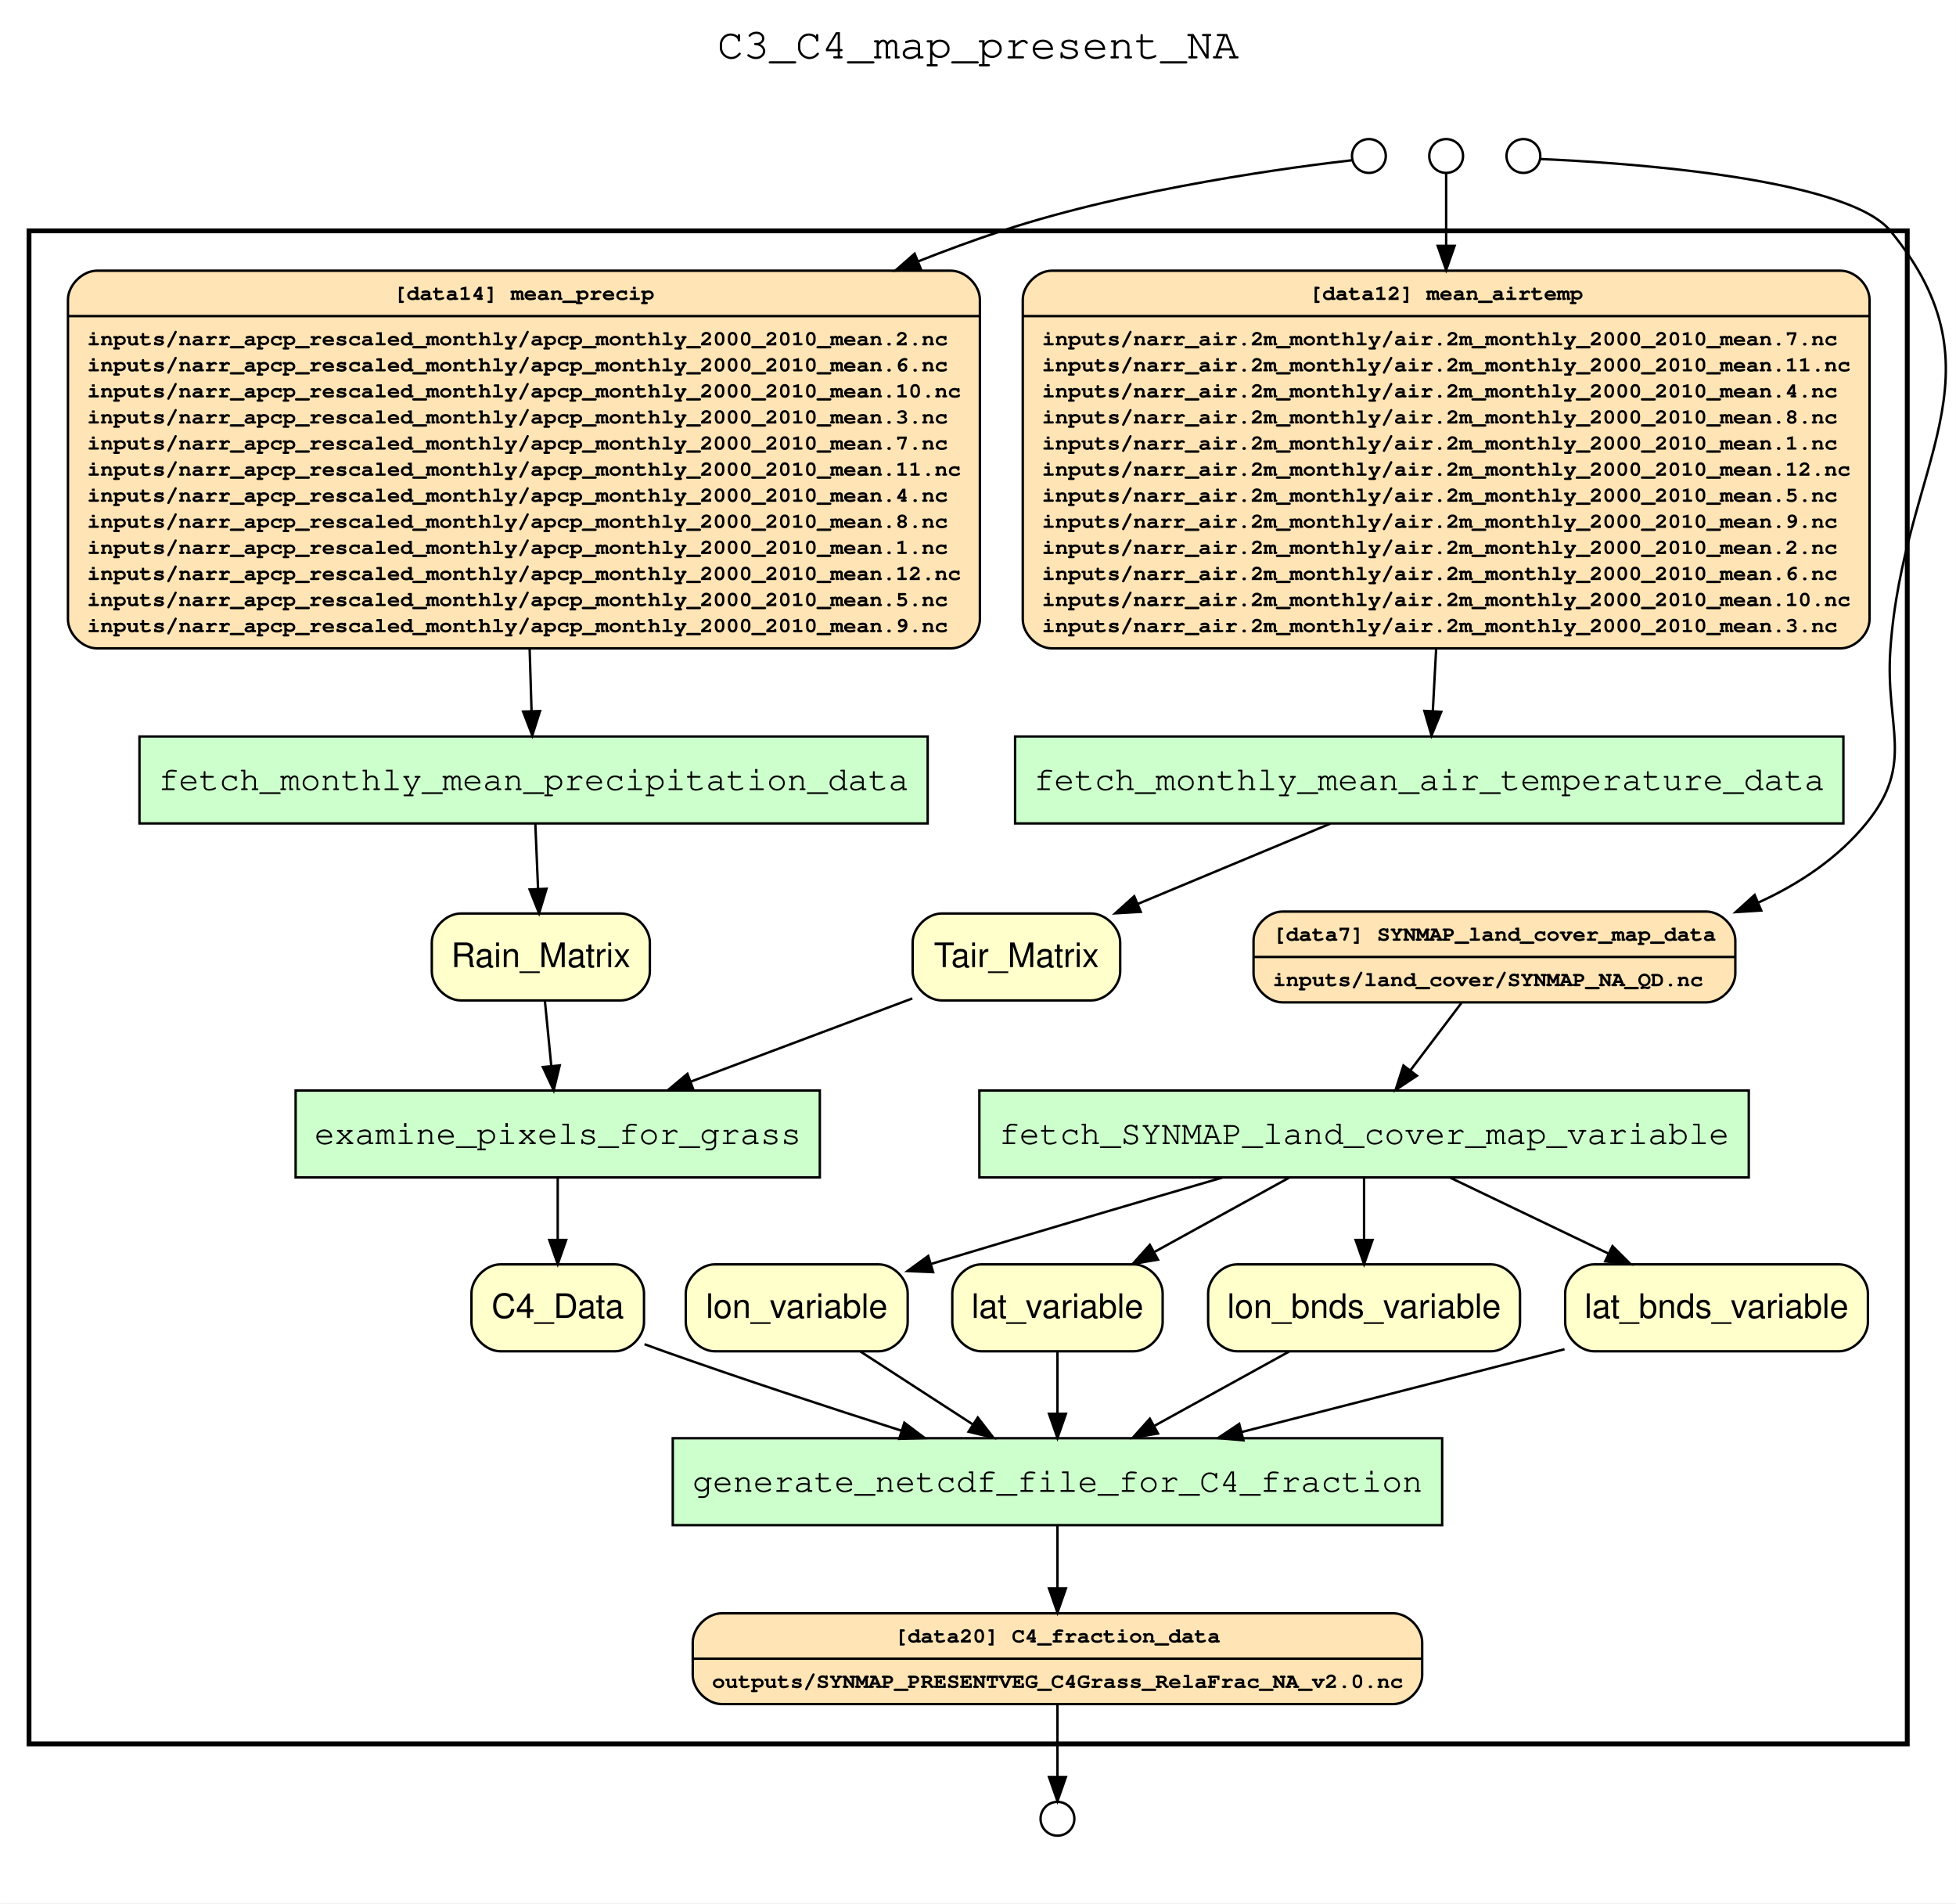
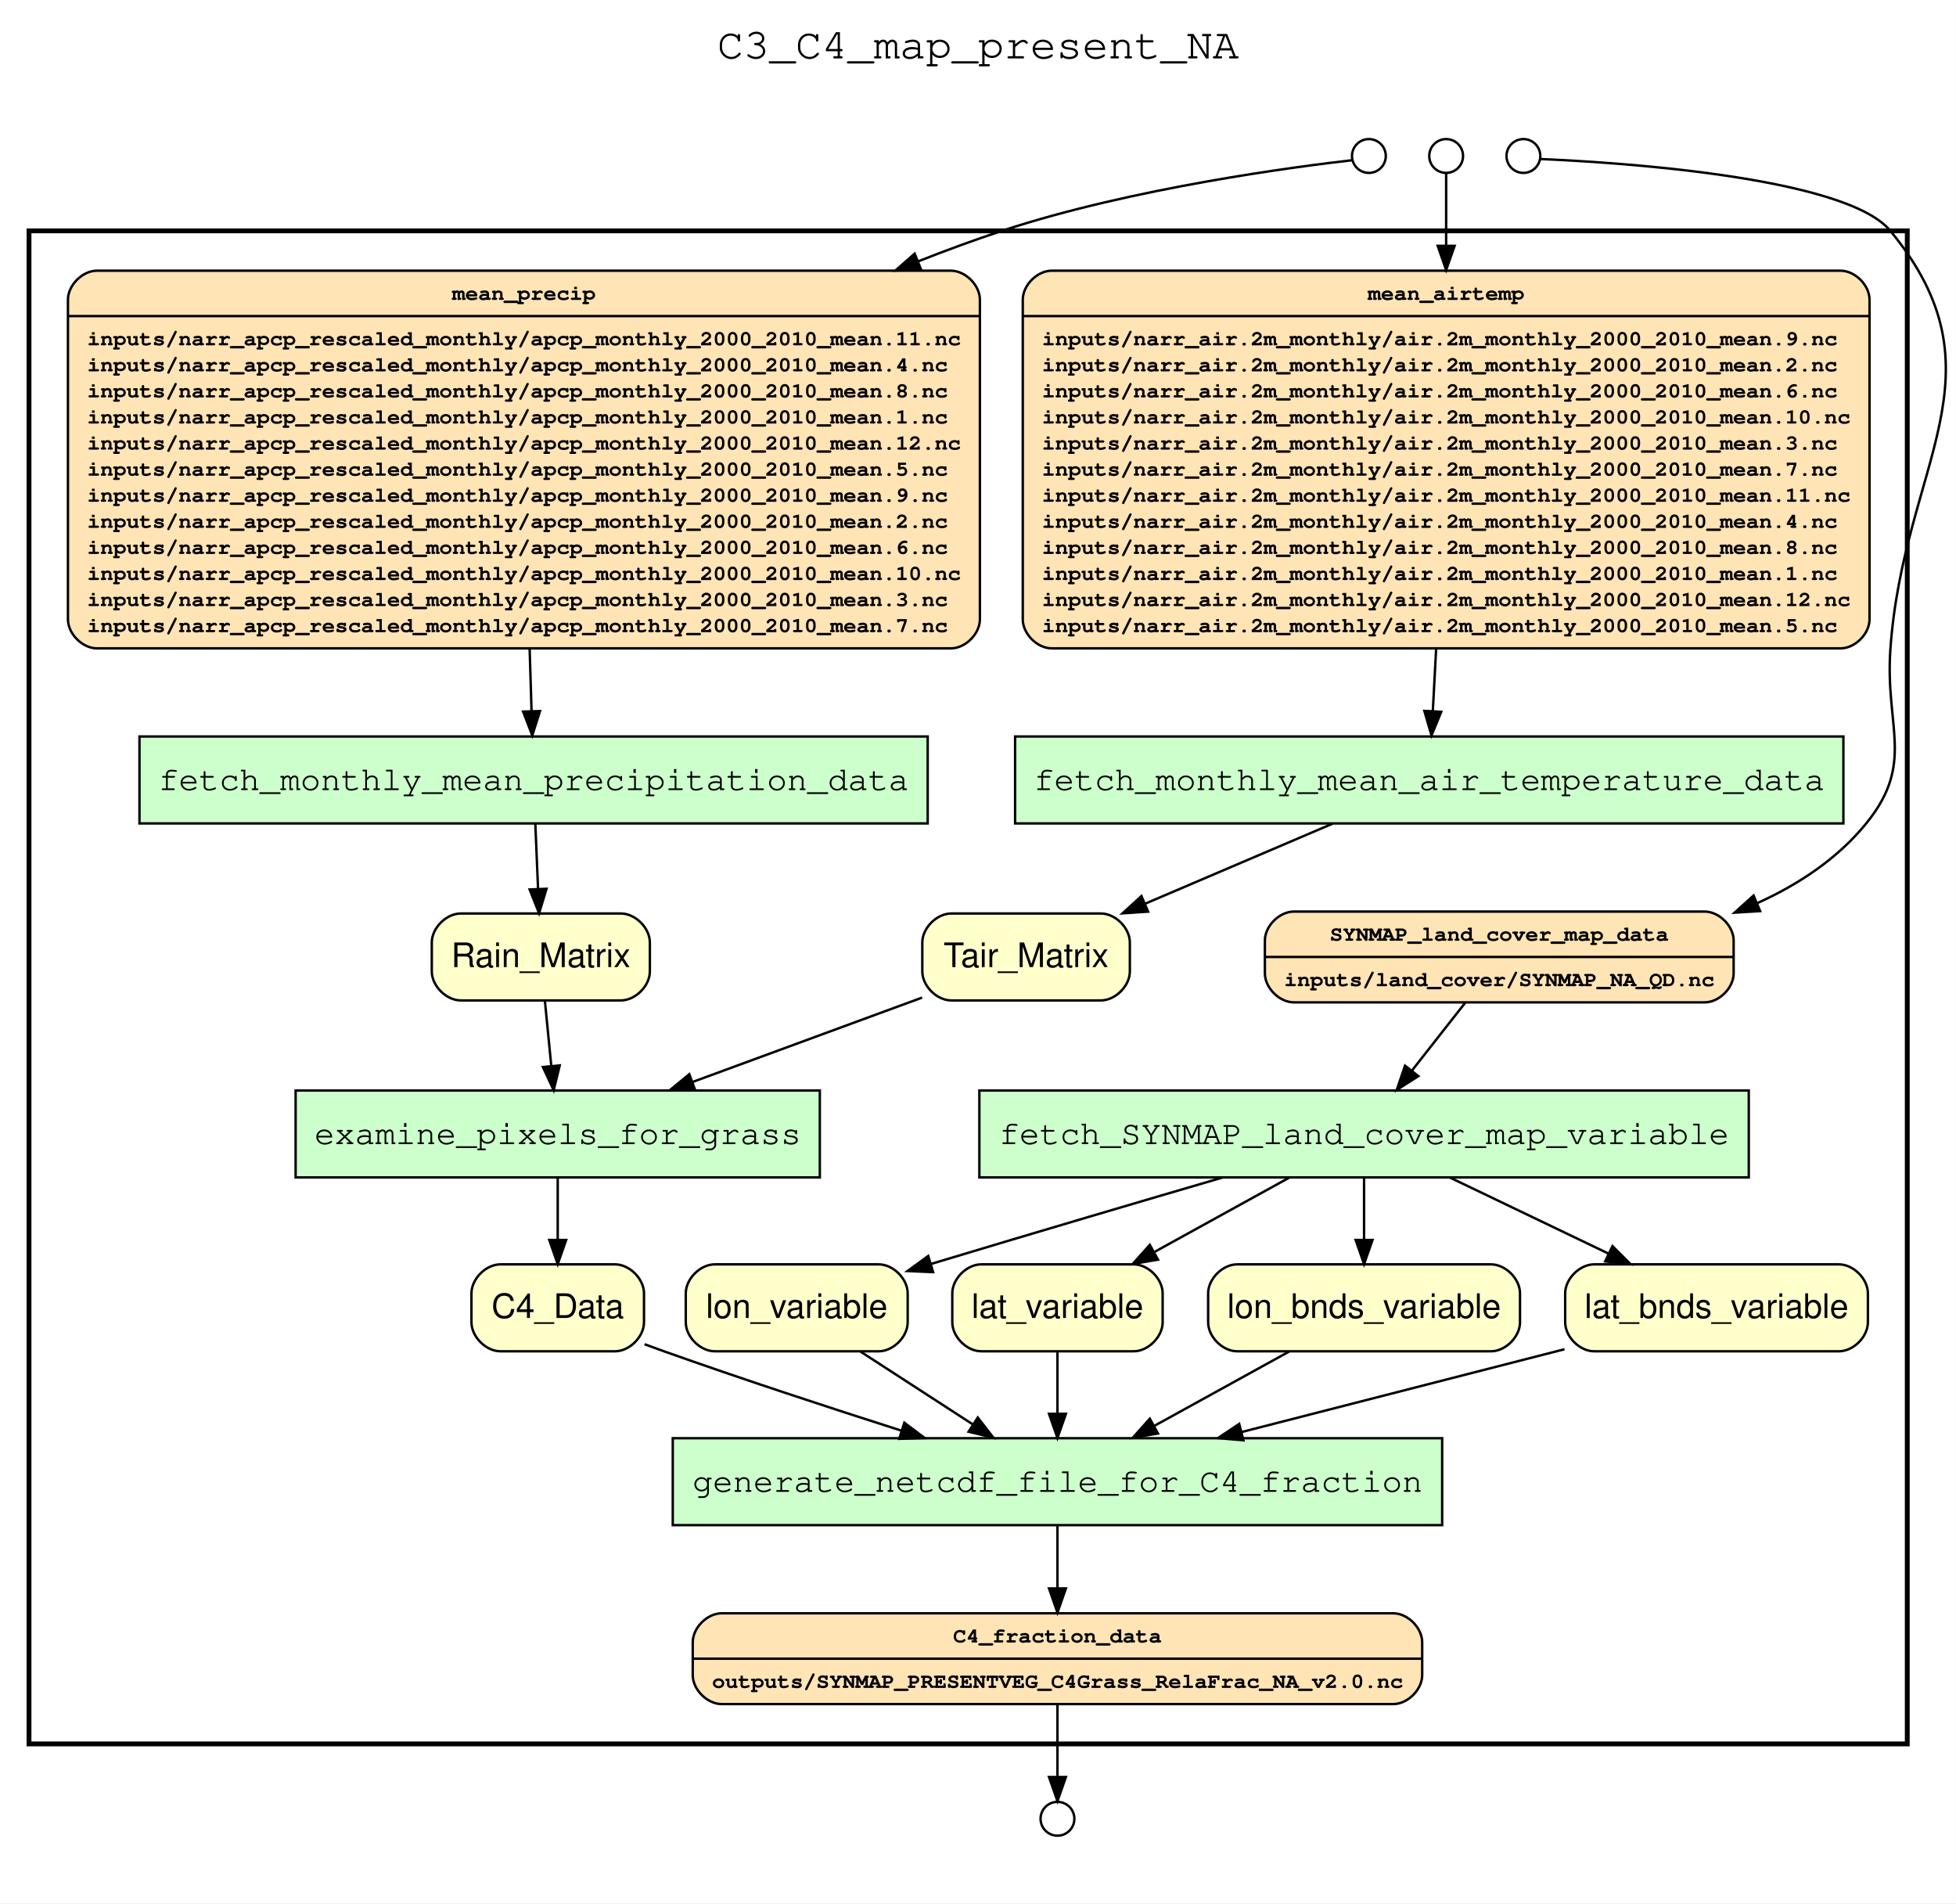
<svg xmlns="http://www.w3.org/2000/svg" width="810pt" height="788pt" viewBox="0.00 0.00 810.17 788.20">
  <g id="graph0" class="graph" transform="scale(1 1) rotate(0) translate(4 784.2)">
    <polygon fill="white" stroke="none" points="-4,4 -4,-784.2 806.166,-784.2 806.166,4 -4,4" />
    <text text-anchor="middle" x="401.083" y="-760" font-family="Courier,monospace" font-size="18.00">C3_C4_map_present_NA</text>
    <g id="clust1" class="cluster">
      <polygon fill="none" stroke="black" stroke-width="2" points="8,-62 8,-688.6 786,-688.6 786,-62 8,-62" />
    </g>
    <g id="clust2" class="cluster">
      <polygon fill="none" stroke="white" stroke-width="2" points="16,-70 16,-680.6 778,-680.6 778,-70 16,-70" />
    </g>
    <g id="clust3" class="cluster">
      <polygon fill="none" stroke="white" stroke-width="2" points="540,-696.6 540,-742.6 650,-742.6 650,-696.6 540,-696.6" />
    </g>
    <g id="clust4" class="cluster">
      <polygon fill="none" stroke="white" stroke-width="2" points="548,-704.6 548,-734.6 642,-734.6 642,-704.6 548,-704.6" />
    </g>
    <g id="clust5" class="cluster">
      <polygon fill="none" stroke="white" stroke-width="2" points="411,-8 411,-54 457,-54 457,-8 411,-8" />
    </g>
    <g id="clust6" class="cluster">
      <polygon fill="none" stroke="white" stroke-width="2" points="419,-16 419,-46 449,-46 449,-16 419,-16" />
    </g>
    <g id="node1" class="node">
      <polygon fill="#ccffcc" stroke="black" points="335.567,-332.6 118.433,-332.6 118.433,-296.6 335.567,-296.6 335.567,-332.6" />
      <text text-anchor="middle" x="227" y="-310.4" font-family="Courier,monospace" font-size="14.00">examine_pixels_for_grass</text>
    </g>
    <g id="node12" class="node">
      <path fill="#ffffcc" stroke="black" d="M250.735,-260.6C250.735,-260.6 203.265,-260.6 203.265,-260.6 197.265,-260.6 191.265,-254.6 191.265,-248.6 191.265,-248.6 191.265,-236.6 191.265,-236.6 191.265,-230.6 197.265,-224.6 203.265,-224.6 203.265,-224.6 250.735,-224.6 250.735,-224.6 256.735,-224.6 262.735,-230.6 262.735,-236.6 262.735,-236.6 262.735,-248.6 262.735,-248.6 262.735,-254.6 256.735,-260.6 250.735,-260.6" />
      <text text-anchor="middle" x="227" y="-238.4" font-family="Helvetica,sans-Serif" font-size="14.00">C4_Data</text>
    </g>
    <g id="edge17" class="edge">
      <path fill="none" stroke="black" d="M227,-296.297C227,-288.583 227,-279.312 227,-270.712" />
      <polygon fill="black" stroke="black" points="230.5,-270.704 227,-260.704 223.5,-270.704 230.5,-270.704" />
    </g>
    <g id="node2" class="node">
      <polygon fill="#ccffcc" stroke="black" points="720.35,-332.6 401.65,-332.6 401.65,-296.6 720.35,-296.6 720.35,-332.6" />
      <text text-anchor="middle" x="561" y="-310.4" font-family="Courier,monospace" font-size="14.00">fetch_SYNMAP_land_cover_map_variable</text>
    </g>
    <g id="node6" class="node">
      <path fill="#ffffcc" stroke="black" d="M359.96,-260.6C359.96,-260.6 292.04,-260.6 292.04,-260.6 286.04,-260.6 280.04,-254.6 280.04,-248.6 280.04,-248.6 280.04,-236.6 280.04,-236.6 280.04,-230.6 286.04,-224.6 292.04,-224.6 292.04,-224.6 359.96,-224.6 359.96,-224.6 365.96,-224.6 371.96,-230.6 371.96,-236.6 371.96,-236.6 371.96,-248.6 371.96,-248.6 371.96,-254.6 365.96,-260.6 359.96,-260.6" />
      <text text-anchor="middle" x="326" y="-238.4" font-family="Helvetica,sans-Serif" font-size="14.00">lon_variable</text>
    </g>
    <g id="edge11" class="edge">
      <path fill="none" stroke="black" d="M502.167,-296.493C469.312,-286.89 427.397,-274.556 381.707,-260.796" />
      <polygon fill="black" stroke="black" points="382.487,-257.375 371.902,-257.838 380.465,-264.077 382.487,-257.375" />
    </g>
    <g id="node7" class="node">
      <path fill="#ffffcc" stroke="black" d="M465.568,-260.6C465.568,-260.6 402.432,-260.6 402.432,-260.6 396.432,-260.6 390.432,-254.6 390.432,-248.6 390.432,-248.6 390.432,-236.6 390.432,-236.6 390.432,-230.6 396.432,-224.6 402.432,-224.6 402.432,-224.6 465.568,-224.6 465.568,-224.6 471.568,-224.6 477.568,-230.6 477.568,-236.6 477.568,-236.6 477.568,-248.6 477.568,-248.6 477.568,-254.6 471.568,-260.6 465.568,-260.6" />
      <text text-anchor="middle" x="434" y="-238.4" font-family="Helvetica,sans-Serif" font-size="14.00">lat_variable</text>
    </g>
    <g id="edge12" class="edge">
      <path fill="none" stroke="black" d="M529.932,-296.476C513.173,-287.239 492.294,-275.731 474.298,-265.812" />
      <polygon fill="black" stroke="black" points="475.634,-262.552 465.187,-260.79 472.255,-268.682 475.634,-262.552" />
    </g>
    <g id="node8" class="node">
      <path fill="#ffffcc" stroke="black" d="M613.59,-260.6C613.59,-260.6 508.41,-260.6 508.41,-260.6 502.41,-260.6 496.41,-254.6 496.41,-248.6 496.41,-248.6 496.41,-236.6 496.41,-236.6 496.41,-230.6 502.41,-224.6 508.41,-224.6 508.41,-224.6 613.59,-224.6 613.59,-224.6 619.59,-224.6 625.59,-230.6 625.59,-236.6 625.59,-236.6 625.59,-248.6 625.59,-248.6 625.59,-254.6 619.59,-260.6 613.59,-260.6" />
      <text text-anchor="middle" x="561" y="-238.4" font-family="Helvetica,sans-Serif" font-size="14.00">lon_bnds_variable</text>
    </g>
    <g id="edge13" class="edge">
      <path fill="none" stroke="black" d="M561,-296.297C561,-288.583 561,-279.312 561,-270.712" />
      <polygon fill="black" stroke="black" points="564.5,-270.704 561,-260.704 557.5,-270.704 564.5,-270.704" />
    </g>
    <g id="node9" class="node">
      <path fill="#ffffcc" stroke="black" d="M757.697,-260.6C757.697,-260.6 656.303,-260.6 656.303,-260.6 650.303,-260.6 644.303,-254.6 644.303,-248.6 644.303,-248.6 644.303,-236.6 644.303,-236.6 644.303,-230.6 650.303,-224.6 656.303,-224.6 656.303,-224.6 757.697,-224.6 757.697,-224.6 763.697,-224.6 769.697,-230.6 769.697,-236.6 769.697,-236.6 769.697,-248.6 769.697,-248.6 769.697,-254.6 763.697,-260.6 757.697,-260.6" />
      <text text-anchor="middle" x="707" y="-238.4" font-family="Helvetica,sans-Serif" font-size="14.00">lat_bnds_variable</text>
    </g>
    <g id="edge14" class="edge">
      <path fill="none" stroke="black" d="M596.716,-296.476C616.497,-286.992 641.272,-275.113 662.326,-265.019" />
      <polygon fill="black" stroke="black" points="663.896,-268.148 671.4,-260.668 660.87,-261.836 663.896,-268.148" />
    </g>
    <g id="node3" class="node">
      <polygon fill="#ccffcc" stroke="black" points="380.248,-479.2 53.752,-479.2 53.752,-443.2 380.248,-443.2 380.248,-479.2" />
      <text text-anchor="middle" x="217" y="-457" font-family="Courier,monospace" font-size="14.00">fetch_monthly_mean_precipitation_data</text>
    </g>
    <g id="node11" class="node">
      <path fill="#ffffcc" stroke="black" d="M253.163,-405.9C253.163,-405.9 186.837,-405.9 186.837,-405.9 180.837,-405.9 174.837,-399.9 174.837,-393.9 174.837,-393.9 174.837,-381.9 174.837,-381.9 174.837,-375.9 180.837,-369.9 186.837,-369.9 186.837,-369.9 253.163,-369.9 253.163,-369.9 259.163,-369.9 265.163,-375.9 265.163,-381.9 265.163,-381.9 265.163,-393.9 265.163,-393.9 265.163,-399.9 259.163,-405.9 253.163,-405.9" />
      <text text-anchor="middle" x="220" y="-383.7" font-family="Helvetica,sans-Serif" font-size="14.00">Rain_Matrix</text>
    </g>
    <g id="edge16" class="edge">
      <path fill="none" stroke="black" d="M217.726,-442.94C218.065,-434.883 218.477,-425.1 218.856,-416.084" />
      <polygon fill="black" stroke="black" points="222.357,-416.139 219.28,-406.001 215.363,-415.845 222.357,-416.139" />
    </g>
    <g id="node4" class="node">
      <polygon fill="#ccffcc" stroke="black" points="759.546,-479.2 416.454,-479.2 416.454,-443.2 759.546,-443.2 759.546,-479.2" />
      <text text-anchor="middle" x="588" y="-457" font-family="Courier,monospace" font-size="14.00">fetch_monthly_mean_air_temperature_data</text>
    </g>
    <g id="node10" class="node">
-       <path fill="#ffffcc" stroke="black" d="M447.986,-405.9C447.986,-405.9 386.014,-405.9 386.014,-405.9 380.014,-405.9 374.014,-399.9 374.014,-393.9 374.014,-393.9 374.014,-381.9 374.014,-381.9 374.014,-375.9 380.014,-369.9 386.014,-369.9 386.014,-369.9 447.986,-369.9 447.986,-369.9 453.986,-369.9 459.986,-375.9 459.986,-381.9 459.986,-381.9 459.986,-393.9 459.986,-393.9 459.986,-399.9 453.986,-405.9 447.986,-405.9" />
-       <text text-anchor="middle" x="417" y="-383.7" font-family="Helvetica,sans-Serif" font-size="14.00">Tair_Matrix</text>
+       <path fill="#ffffcc" stroke="black" d="M451.986,-405.9C451.986,-405.9 390.014,-405.9 390.014,-405.9 384.014,-405.9 378.014,-399.9 378.014,-393.9 378.014,-393.9 378.014,-381.9 378.014,-381.9 378.014,-375.9 384.014,-369.9 390.014,-369.9 390.014,-369.9 451.986,-369.9 451.986,-369.9 457.986,-369.9 463.986,-375.9 463.986,-381.9 463.986,-381.9 463.986,-393.9 463.986,-393.9 463.986,-399.9 457.986,-405.9 451.986,-405.9" />
+       <text text-anchor="middle" x="421" y="-383.7" font-family="Helvetica,sans-Serif" font-size="14.00">Tair_Matrix</text>
    </g>
    <g id="edge15" class="edge">
-       <path fill="none" stroke="black" d="M547.041,-443.122C523.123,-433.149 492.752,-420.486 467.377,-409.905" />
-       <polygon fill="black" stroke="black" points="468.497,-406.58 457.921,-405.962 465.803,-413.041 468.497,-406.58" />
+       <path fill="none" stroke="black" d="M547.999,-443.122C524.64,-433.149 494.98,-420.486 470.199,-409.905" />
+       <polygon fill="black" stroke="black" points="471.535,-406.67 460.963,-405.962 468.786,-413.108 471.535,-406.67" />
    </g>
    <g id="node5" class="node">
      <polygon fill="#ccffcc" stroke="black" points="593.35,-188.6 274.65,-188.6 274.65,-152.6 593.35,-152.6 593.35,-188.6" />
      <text text-anchor="middle" x="434" y="-166.4" font-family="Courier,monospace" font-size="14.00">generate_netcdf_file_for_C4_fraction</text>
    </g>
    <g id="node16" class="node">
      <path fill="#ffe4b5" stroke="black" d="M294.924,-78.5C294.924,-78.5 573.076,-78.5 573.076,-78.5 579.076,-78.5 585.076,-84.5 585.076,-90.5 585.076,-90.5 585.076,-104.1 585.076,-104.1 585.076,-110.1 579.076,-116.1 573.076,-116.1 573.076,-116.1 294.924,-116.1 294.924,-116.1 288.924,-116.1 282.924,-110.1 282.924,-104.1 282.924,-104.1 282.924,-90.5 282.924,-90.5 282.924,-84.5 288.924,-78.5 294.924,-78.5" />
-       <text text-anchor="middle" x="434" y="-104" font-family="Courier,monospace" font-weight="bold" font-size="9.00">[data20] C4_fraction_data</text>
+       <text text-anchor="middle" x="434" y="-104" font-family="Courier,monospace" font-weight="bold" font-size="9.00">C4_fraction_data</text>
      <polyline fill="none" stroke="black" points="282.924,-97.3 585.076,-97.3 " />
      <text text-anchor="start" x="290.924" y="-85.2" font-family="Courier,monospace" font-weight="bold" font-size="9.00">outputs/SYNMAP_PRESENTVEG_C4Grass_RelaFrac_NA_v2.0.nc</text>
    </g>
    <g id="edge18" class="edge">
      <path fill="none" stroke="black" d="M434,-152.34C434,-144.605 434,-135.279 434,-126.568" />
      <polygon fill="black" stroke="black" points="437.5,-126.396 434,-116.396 430.5,-126.396 437.5,-126.396" />
    </g>
-     <g id="edge6" class="edge">
+     <g id="edge7" class="edge">
      <path fill="none" stroke="black" d="M352.42,-224.476C366.41,-215.408 383.776,-204.152 398.886,-194.359" />
      <polygon fill="black" stroke="black" points="400.991,-197.166 407.479,-188.79 397.183,-191.292 400.991,-197.166" />
    </g>
-     <g id="edge8" class="edge">
+     <g id="edge9" class="edge">
      <path fill="none" stroke="black" d="M434,-224.297C434,-216.583 434,-207.312 434,-198.712" />
      <polygon fill="black" stroke="black" points="437.5,-198.704 434,-188.704 430.5,-198.704 437.5,-198.704" />
    </g>
-     <g id="edge10" class="edge">
+     <g id="edge1" class="edge">
      <path fill="none" stroke="black" d="M529.932,-224.476C513.173,-215.239 492.294,-203.731 474.298,-193.812" />
      <polygon fill="black" stroke="black" points="475.634,-190.552 465.187,-188.79 472.255,-196.682 475.634,-190.552" />
    </g>
-     <g id="edge2" class="edge">
+     <g id="edge3" class="edge">
      <path fill="none" stroke="black" d="M644.026,-225.453C604.227,-215.248 552.543,-201.996 510.406,-191.191" />
      <polygon fill="black" stroke="black" points="511.022,-187.736 500.466,-188.643 509.284,-194.517 511.022,-187.736" />
    </g>
-     <g id="edge3" class="edge">
-       <path fill="none" stroke="black" d="M373.886,-370.721C346.736,-360.533 311.431,-347.284 282.238,-336.329" />
-       <polygon fill="black" stroke="black" points="283.185,-332.946 272.593,-332.709 280.726,-339.5 283.185,-332.946" />
-     </g>
-     <g id="edge5" class="edge">
+     <g id="edge4" class="edge">
+       <path fill="none" stroke="black" d="M377.945,-371.076C349.943,-360.785 313.146,-347.261 282.894,-336.143" />
+       <polygon fill="black" stroke="black" points="283.915,-332.789 273.321,-332.624 281.5,-339.359 283.915,-332.789" />
+     </g>
+     <g id="edge6" class="edge">
      <path fill="none" stroke="black" d="M221.695,-369.64C222.486,-361.583 223.446,-351.8 224.331,-342.784" />
      <polygon fill="black" stroke="black" points="227.827,-342.995 225.321,-332.701 220.861,-342.311 227.827,-342.995" />
    </g>
-     <g id="edge1" class="edge">
+     <g id="edge2" class="edge">
      <path fill="none" stroke="black" d="M262.959,-227.524C265.674,-226.517 268.376,-225.533 271,-224.6 303.258,-213.134 339.442,-201.269 369.51,-191.68" />
      <polygon fill="black" stroke="black" points="370.574,-195.015 379.044,-188.65 368.454,-188.343 370.574,-195.015" />
    </g>
    <g id="node13" class="node">
-       <path fill="#ffe4b5" stroke="black" d="M527.215,-369.1C527.215,-369.1 702.785,-369.1 702.785,-369.1 708.785,-369.1 714.785,-375.1 714.785,-381.1 714.785,-381.1 714.785,-394.7 714.785,-394.7 714.785,-400.7 708.785,-406.7 702.785,-406.7 702.785,-406.7 527.215,-406.7 527.215,-406.7 521.215,-406.7 515.215,-400.7 515.215,-394.7 515.215,-394.7 515.215,-381.1 515.215,-381.1 515.215,-375.1 521.215,-369.1 527.215,-369.1" />
-       <text text-anchor="middle" x="615" y="-394.6" font-family="Courier,monospace" font-weight="bold" font-size="9.00">[data7] SYNMAP_land_cover_map_data</text>
-       <polyline fill="none" stroke="black" points="515.215,-387.9 714.785,-387.9 " />
-       <text text-anchor="start" x="523.215" y="-375.8" font-family="Courier,monospace" font-weight="bold" font-size="9.00">inputs/land_cover/SYNMAP_NA_QD.nc</text>
-     </g>
-     <g id="edge4" class="edge">
-       <path fill="none" stroke="black" d="M601.374,-368.908C594.963,-360.443 587.206,-350.201 580.212,-340.967" />
-       <polygon fill="black" stroke="black" points="582.891,-338.707 574.063,-332.848 577.311,-342.933 582.891,-338.707" />
+       <path fill="#ffe4b5" stroke="black" d="M531.915,-369.1C531.915,-369.1 702.085,-369.1 702.085,-369.1 708.085,-369.1 714.085,-375.1 714.085,-381.1 714.085,-381.1 714.085,-394.7 714.085,-394.7 714.085,-400.7 708.085,-406.7 702.085,-406.7 702.085,-406.7 531.915,-406.7 531.915,-406.7 525.915,-406.7 519.915,-400.7 519.915,-394.7 519.915,-394.7 519.915,-381.1 519.915,-381.1 519.915,-375.1 525.915,-369.1 531.915,-369.1" />
+       <text text-anchor="middle" x="617" y="-394.6" font-family="Courier,monospace" font-weight="bold" font-size="9.00">SYNMAP_land_cover_map_data</text>
+       <polyline fill="none" stroke="black" points="519.915,-387.9 714.085,-387.9 " />
+       <text text-anchor="start" x="527.915" y="-375.8" font-family="Courier,monospace" font-weight="bold" font-size="9.00">inputs/land_cover/SYNMAP_NA_QD.nc</text>
+     </g>
+     <g id="edge5" class="edge">
+       <path fill="none" stroke="black" d="M602.869,-368.908C596.22,-360.443 588.176,-350.201 580.923,-340.967" />
+       <polygon fill="black" stroke="black" points="583.476,-338.551 574.547,-332.848 577.971,-342.875 583.476,-338.551" />
    </g>
    <g id="node14" class="node">
      <path fill="#ffe4b5" stroke="black" d="M431.628,-515.7C431.628,-515.7 758.372,-515.7 758.372,-515.7 764.372,-515.7 770.372,-521.7 770.372,-527.7 770.372,-527.7 770.372,-660.1 770.372,-660.1 770.372,-666.1 764.372,-672.1 758.372,-672.1 758.372,-672.1 431.628,-672.1 431.628,-672.1 425.628,-672.1 419.628,-666.1 419.628,-660.1 419.628,-660.1 419.628,-527.7 419.628,-527.7 419.628,-521.7 425.628,-515.7 431.628,-515.7" />
-       <text text-anchor="middle" x="595" y="-660" font-family="Courier,monospace" font-weight="bold" font-size="9.00">[data12] mean_airtemp</text>
+       <text text-anchor="middle" x="595" y="-660" font-family="Courier,monospace" font-weight="bold" font-size="9.00">mean_airtemp</text>
      <polyline fill="none" stroke="black" points="419.628,-653.3 770.372,-653.3 " />
-       <text text-anchor="start" x="427.628" y="-641.2" font-family="Courier,monospace" font-weight="bold" font-size="9.00">inputs/narr_air.2m_monthly/air.2m_monthly_2000_2010_mean.7.nc</text>
-       <text text-anchor="start" x="427.628" y="-630.4" font-family="Courier,monospace" font-weight="bold" font-size="9.00">inputs/narr_air.2m_monthly/air.2m_monthly_2000_2010_mean.11.nc</text>
-       <text text-anchor="start" x="427.628" y="-619.6" font-family="Courier,monospace" font-weight="bold" font-size="9.00">inputs/narr_air.2m_monthly/air.2m_monthly_2000_2010_mean.4.nc</text>
-       <text text-anchor="start" x="427.628" y="-608.8" font-family="Courier,monospace" font-weight="bold" font-size="9.00">inputs/narr_air.2m_monthly/air.2m_monthly_2000_2010_mean.8.nc</text>
-       <text text-anchor="start" x="427.628" y="-598" font-family="Courier,monospace" font-weight="bold" font-size="9.00">inputs/narr_air.2m_monthly/air.2m_monthly_2000_2010_mean.1.nc</text>
-       <text text-anchor="start" x="427.628" y="-587.2" font-family="Courier,monospace" font-weight="bold" font-size="9.00">inputs/narr_air.2m_monthly/air.2m_monthly_2000_2010_mean.12.nc</text>
-       <text text-anchor="start" x="427.628" y="-576.4" font-family="Courier,monospace" font-weight="bold" font-size="9.00">inputs/narr_air.2m_monthly/air.2m_monthly_2000_2010_mean.5.nc</text>
-       <text text-anchor="start" x="427.628" y="-565.6" font-family="Courier,monospace" font-weight="bold" font-size="9.00">inputs/narr_air.2m_monthly/air.2m_monthly_2000_2010_mean.9.nc</text>
-       <text text-anchor="start" x="427.628" y="-554.8" font-family="Courier,monospace" font-weight="bold" font-size="9.00">inputs/narr_air.2m_monthly/air.2m_monthly_2000_2010_mean.2.nc</text>
-       <text text-anchor="start" x="427.628" y="-544" font-family="Courier,monospace" font-weight="bold" font-size="9.00">inputs/narr_air.2m_monthly/air.2m_monthly_2000_2010_mean.6.nc</text>
-       <text text-anchor="start" x="427.628" y="-533.2" font-family="Courier,monospace" font-weight="bold" font-size="9.00">inputs/narr_air.2m_monthly/air.2m_monthly_2000_2010_mean.10.nc</text>
-       <text text-anchor="start" x="427.628" y="-522.4" font-family="Courier,monospace" font-weight="bold" font-size="9.00">inputs/narr_air.2m_monthly/air.2m_monthly_2000_2010_mean.3.nc</text>
-     </g>
-     <g id="edge7" class="edge">
+       <text text-anchor="start" x="427.628" y="-641.2" font-family="Courier,monospace" font-weight="bold" font-size="9.00">inputs/narr_air.2m_monthly/air.2m_monthly_2000_2010_mean.9.nc</text>
+       <text text-anchor="start" x="427.628" y="-630.4" font-family="Courier,monospace" font-weight="bold" font-size="9.00">inputs/narr_air.2m_monthly/air.2m_monthly_2000_2010_mean.2.nc</text>
+       <text text-anchor="start" x="427.628" y="-619.6" font-family="Courier,monospace" font-weight="bold" font-size="9.00">inputs/narr_air.2m_monthly/air.2m_monthly_2000_2010_mean.6.nc</text>
+       <text text-anchor="start" x="427.628" y="-608.8" font-family="Courier,monospace" font-weight="bold" font-size="9.00">inputs/narr_air.2m_monthly/air.2m_monthly_2000_2010_mean.10.nc</text>
+       <text text-anchor="start" x="427.628" y="-598" font-family="Courier,monospace" font-weight="bold" font-size="9.00">inputs/narr_air.2m_monthly/air.2m_monthly_2000_2010_mean.3.nc</text>
+       <text text-anchor="start" x="427.628" y="-587.2" font-family="Courier,monospace" font-weight="bold" font-size="9.00">inputs/narr_air.2m_monthly/air.2m_monthly_2000_2010_mean.7.nc</text>
+       <text text-anchor="start" x="427.628" y="-576.4" font-family="Courier,monospace" font-weight="bold" font-size="9.00">inputs/narr_air.2m_monthly/air.2m_monthly_2000_2010_mean.11.nc</text>
+       <text text-anchor="start" x="427.628" y="-565.6" font-family="Courier,monospace" font-weight="bold" font-size="9.00">inputs/narr_air.2m_monthly/air.2m_monthly_2000_2010_mean.4.nc</text>
+       <text text-anchor="start" x="427.628" y="-554.8" font-family="Courier,monospace" font-weight="bold" font-size="9.00">inputs/narr_air.2m_monthly/air.2m_monthly_2000_2010_mean.8.nc</text>
+       <text text-anchor="start" x="427.628" y="-544" font-family="Courier,monospace" font-weight="bold" font-size="9.00">inputs/narr_air.2m_monthly/air.2m_monthly_2000_2010_mean.1.nc</text>
+       <text text-anchor="start" x="427.628" y="-533.2" font-family="Courier,monospace" font-weight="bold" font-size="9.00">inputs/narr_air.2m_monthly/air.2m_monthly_2000_2010_mean.12.nc</text>
+       <text text-anchor="start" x="427.628" y="-522.4" font-family="Courier,monospace" font-weight="bold" font-size="9.00">inputs/narr_air.2m_monthly/air.2m_monthly_2000_2010_mean.5.nc</text>
+     </g>
+     <g id="edge8" class="edge">
      <path fill="none" stroke="black" d="M590.847,-515.361C590.359,-506.245 589.888,-497.456 589.475,-489.74" />
      <polygon fill="black" stroke="black" points="592.963,-489.422 588.933,-479.624 585.973,-489.796 592.963,-489.422" />
    </g>
    <g id="node15" class="node">
      <path fill="#ffe4b5" stroke="black" d="M36.13,-515.7C36.13,-515.7 389.87,-515.7 389.87,-515.7 395.87,-515.7 401.87,-521.7 401.87,-527.7 401.87,-527.7 401.87,-660.1 401.87,-660.1 401.87,-666.1 395.87,-672.1 389.87,-672.1 389.87,-672.1 36.13,-672.1 36.13,-672.1 30.13,-672.1 24.13,-666.1 24.13,-660.1 24.13,-660.1 24.13,-527.7 24.13,-527.7 24.13,-521.7 30.13,-515.7 36.13,-515.7" />
-       <text text-anchor="middle" x="213" y="-660" font-family="Courier,monospace" font-weight="bold" font-size="9.00">[data14] mean_precip</text>
+       <text text-anchor="middle" x="213" y="-660" font-family="Courier,monospace" font-weight="bold" font-size="9.00">mean_precip</text>
      <polyline fill="none" stroke="black" points="24.13,-653.3 401.87,-653.3 " />
-       <text text-anchor="start" x="32.13" y="-641.2" font-family="Courier,monospace" font-weight="bold" font-size="9.00">inputs/narr_apcp_rescaled_monthly/apcp_monthly_2000_2010_mean.2.nc</text>
-       <text text-anchor="start" x="32.13" y="-630.4" font-family="Courier,monospace" font-weight="bold" font-size="9.00">inputs/narr_apcp_rescaled_monthly/apcp_monthly_2000_2010_mean.6.nc</text>
-       <text text-anchor="start" x="32.13" y="-619.6" font-family="Courier,monospace" font-weight="bold" font-size="9.00">inputs/narr_apcp_rescaled_monthly/apcp_monthly_2000_2010_mean.10.nc</text>
-       <text text-anchor="start" x="32.13" y="-608.8" font-family="Courier,monospace" font-weight="bold" font-size="9.00">inputs/narr_apcp_rescaled_monthly/apcp_monthly_2000_2010_mean.3.nc</text>
-       <text text-anchor="start" x="32.13" y="-598" font-family="Courier,monospace" font-weight="bold" font-size="9.00">inputs/narr_apcp_rescaled_monthly/apcp_monthly_2000_2010_mean.7.nc</text>
-       <text text-anchor="start" x="32.13" y="-587.2" font-family="Courier,monospace" font-weight="bold" font-size="9.00">inputs/narr_apcp_rescaled_monthly/apcp_monthly_2000_2010_mean.11.nc</text>
-       <text text-anchor="start" x="32.13" y="-576.4" font-family="Courier,monospace" font-weight="bold" font-size="9.00">inputs/narr_apcp_rescaled_monthly/apcp_monthly_2000_2010_mean.4.nc</text>
-       <text text-anchor="start" x="32.13" y="-565.6" font-family="Courier,monospace" font-weight="bold" font-size="9.00">inputs/narr_apcp_rescaled_monthly/apcp_monthly_2000_2010_mean.8.nc</text>
-       <text text-anchor="start" x="32.13" y="-554.8" font-family="Courier,monospace" font-weight="bold" font-size="9.00">inputs/narr_apcp_rescaled_monthly/apcp_monthly_2000_2010_mean.1.nc</text>
-       <text text-anchor="start" x="32.13" y="-544" font-family="Courier,monospace" font-weight="bold" font-size="9.00">inputs/narr_apcp_rescaled_monthly/apcp_monthly_2000_2010_mean.12.nc</text>
-       <text text-anchor="start" x="32.13" y="-533.2" font-family="Courier,monospace" font-weight="bold" font-size="9.00">inputs/narr_apcp_rescaled_monthly/apcp_monthly_2000_2010_mean.5.nc</text>
-       <text text-anchor="start" x="32.13" y="-522.4" font-family="Courier,monospace" font-weight="bold" font-size="9.00">inputs/narr_apcp_rescaled_monthly/apcp_monthly_2000_2010_mean.9.nc</text>
-     </g>
-     <g id="edge9" class="edge">
+       <text text-anchor="start" x="32.13" y="-641.2" font-family="Courier,monospace" font-weight="bold" font-size="9.00">inputs/narr_apcp_rescaled_monthly/apcp_monthly_2000_2010_mean.11.nc</text>
+       <text text-anchor="start" x="32.13" y="-630.4" font-family="Courier,monospace" font-weight="bold" font-size="9.00">inputs/narr_apcp_rescaled_monthly/apcp_monthly_2000_2010_mean.4.nc</text>
+       <text text-anchor="start" x="32.13" y="-619.6" font-family="Courier,monospace" font-weight="bold" font-size="9.00">inputs/narr_apcp_rescaled_monthly/apcp_monthly_2000_2010_mean.8.nc</text>
+       <text text-anchor="start" x="32.13" y="-608.8" font-family="Courier,monospace" font-weight="bold" font-size="9.00">inputs/narr_apcp_rescaled_monthly/apcp_monthly_2000_2010_mean.1.nc</text>
+       <text text-anchor="start" x="32.13" y="-598" font-family="Courier,monospace" font-weight="bold" font-size="9.00">inputs/narr_apcp_rescaled_monthly/apcp_monthly_2000_2010_mean.12.nc</text>
+       <text text-anchor="start" x="32.13" y="-587.2" font-family="Courier,monospace" font-weight="bold" font-size="9.00">inputs/narr_apcp_rescaled_monthly/apcp_monthly_2000_2010_mean.5.nc</text>
+       <text text-anchor="start" x="32.13" y="-576.4" font-family="Courier,monospace" font-weight="bold" font-size="9.00">inputs/narr_apcp_rescaled_monthly/apcp_monthly_2000_2010_mean.9.nc</text>
+       <text text-anchor="start" x="32.13" y="-565.6" font-family="Courier,monospace" font-weight="bold" font-size="9.00">inputs/narr_apcp_rescaled_monthly/apcp_monthly_2000_2010_mean.2.nc</text>
+       <text text-anchor="start" x="32.13" y="-554.8" font-family="Courier,monospace" font-weight="bold" font-size="9.00">inputs/narr_apcp_rescaled_monthly/apcp_monthly_2000_2010_mean.6.nc</text>
+       <text text-anchor="start" x="32.13" y="-544" font-family="Courier,monospace" font-weight="bold" font-size="9.00">inputs/narr_apcp_rescaled_monthly/apcp_monthly_2000_2010_mean.10.nc</text>
+       <text text-anchor="start" x="32.13" y="-533.2" font-family="Courier,monospace" font-weight="bold" font-size="9.00">inputs/narr_apcp_rescaled_monthly/apcp_monthly_2000_2010_mean.3.nc</text>
+       <text text-anchor="start" x="32.13" y="-522.4" font-family="Courier,monospace" font-weight="bold" font-size="9.00">inputs/narr_apcp_rescaled_monthly/apcp_monthly_2000_2010_mean.7.nc</text>
+     </g>
+     <g id="edge10" class="edge">
      <path fill="none" stroke="black" d="M215.373,-515.361C215.652,-506.245 215.921,-497.456 216.157,-489.74" />
      <polygon fill="black" stroke="black" points="219.659,-489.726 216.467,-479.624 212.662,-489.512 219.659,-489.726" />
    </g>
    <g id="node20" class="node">
      <ellipse fill="none" stroke="black" cx="434" cy="-31" rx="7" ry="7" />
    </g>
    <g id="edge22" class="edge">
      <path fill="none" stroke="black" d="M434,-78.389C434,-68.983 434,-57.539 434,-48.371" />
      <polygon fill="black" stroke="black" points="437.5,-48.301 434,-38.301 430.5,-48.301 437.5,-48.301" />
    </g>
    <g id="node17" class="node">
      <ellipse fill="none" stroke="black" cx="627" cy="-719.6" rx="7" ry="7" />
    </g>
    <g id="edge19" class="edge">
-       <path fill="none" stroke="black" d="M634.058,-718.343C661.46,-717.184 760.213,-711.458 779,-688.6 827.935,-629.063 784.314,-592.083 779,-515.2 776.772,-482.97 789.438,-468.221 769,-443.2 757.273,-428.843 741.489,-418.277 724.486,-410.503" />
-       <polygon fill="black" stroke="black" points="725.506,-407.135 714.932,-406.465 722.781,-413.582 725.506,-407.135" />
+       <path fill="none" stroke="black" d="M634.058,-718.343C661.46,-717.184 760.213,-711.458 779,-688.6 827.935,-629.063 784.314,-592.083 779,-515.2 776.772,-482.97 789.386,-468.263 769,-443.2 757.214,-428.71 741.26,-418.084 724.109,-410.292" />
+       <polygon fill="black" stroke="black" points="725.051,-406.892 714.476,-406.249 722.342,-413.347 725.051,-406.892" />
    </g>
    <g id="node18" class="node">
      <ellipse fill="none" stroke="black" cx="595" cy="-719.6" rx="7" ry="7" />
    </g>
    <g id="edge20" class="edge">
      <path fill="none" stroke="black" d="M595,-712.296C595,-705.886 595,-695.145 595,-682.69" />
      <polygon fill="black" stroke="black" points="598.5,-682.383 595,-672.383 591.5,-682.383 598.5,-682.383" />
    </g>
    <g id="node19" class="node">
      <ellipse fill="none" stroke="black" cx="563" cy="-719.6" rx="7" ry="7" />
    </g>
    <g id="edge21" class="edge">
      <path fill="none" stroke="black" d="M556.181,-717.863C534.505,-715.394 465.412,-706.537 411,-688.6 399.529,-684.819 387.857,-680.533 376.21,-675.927" />
      <polygon fill="black" stroke="black" points="377.462,-672.659 366.879,-672.168 374.846,-679.151 377.462,-672.659" />
    </g>
  </g>
</svg>
